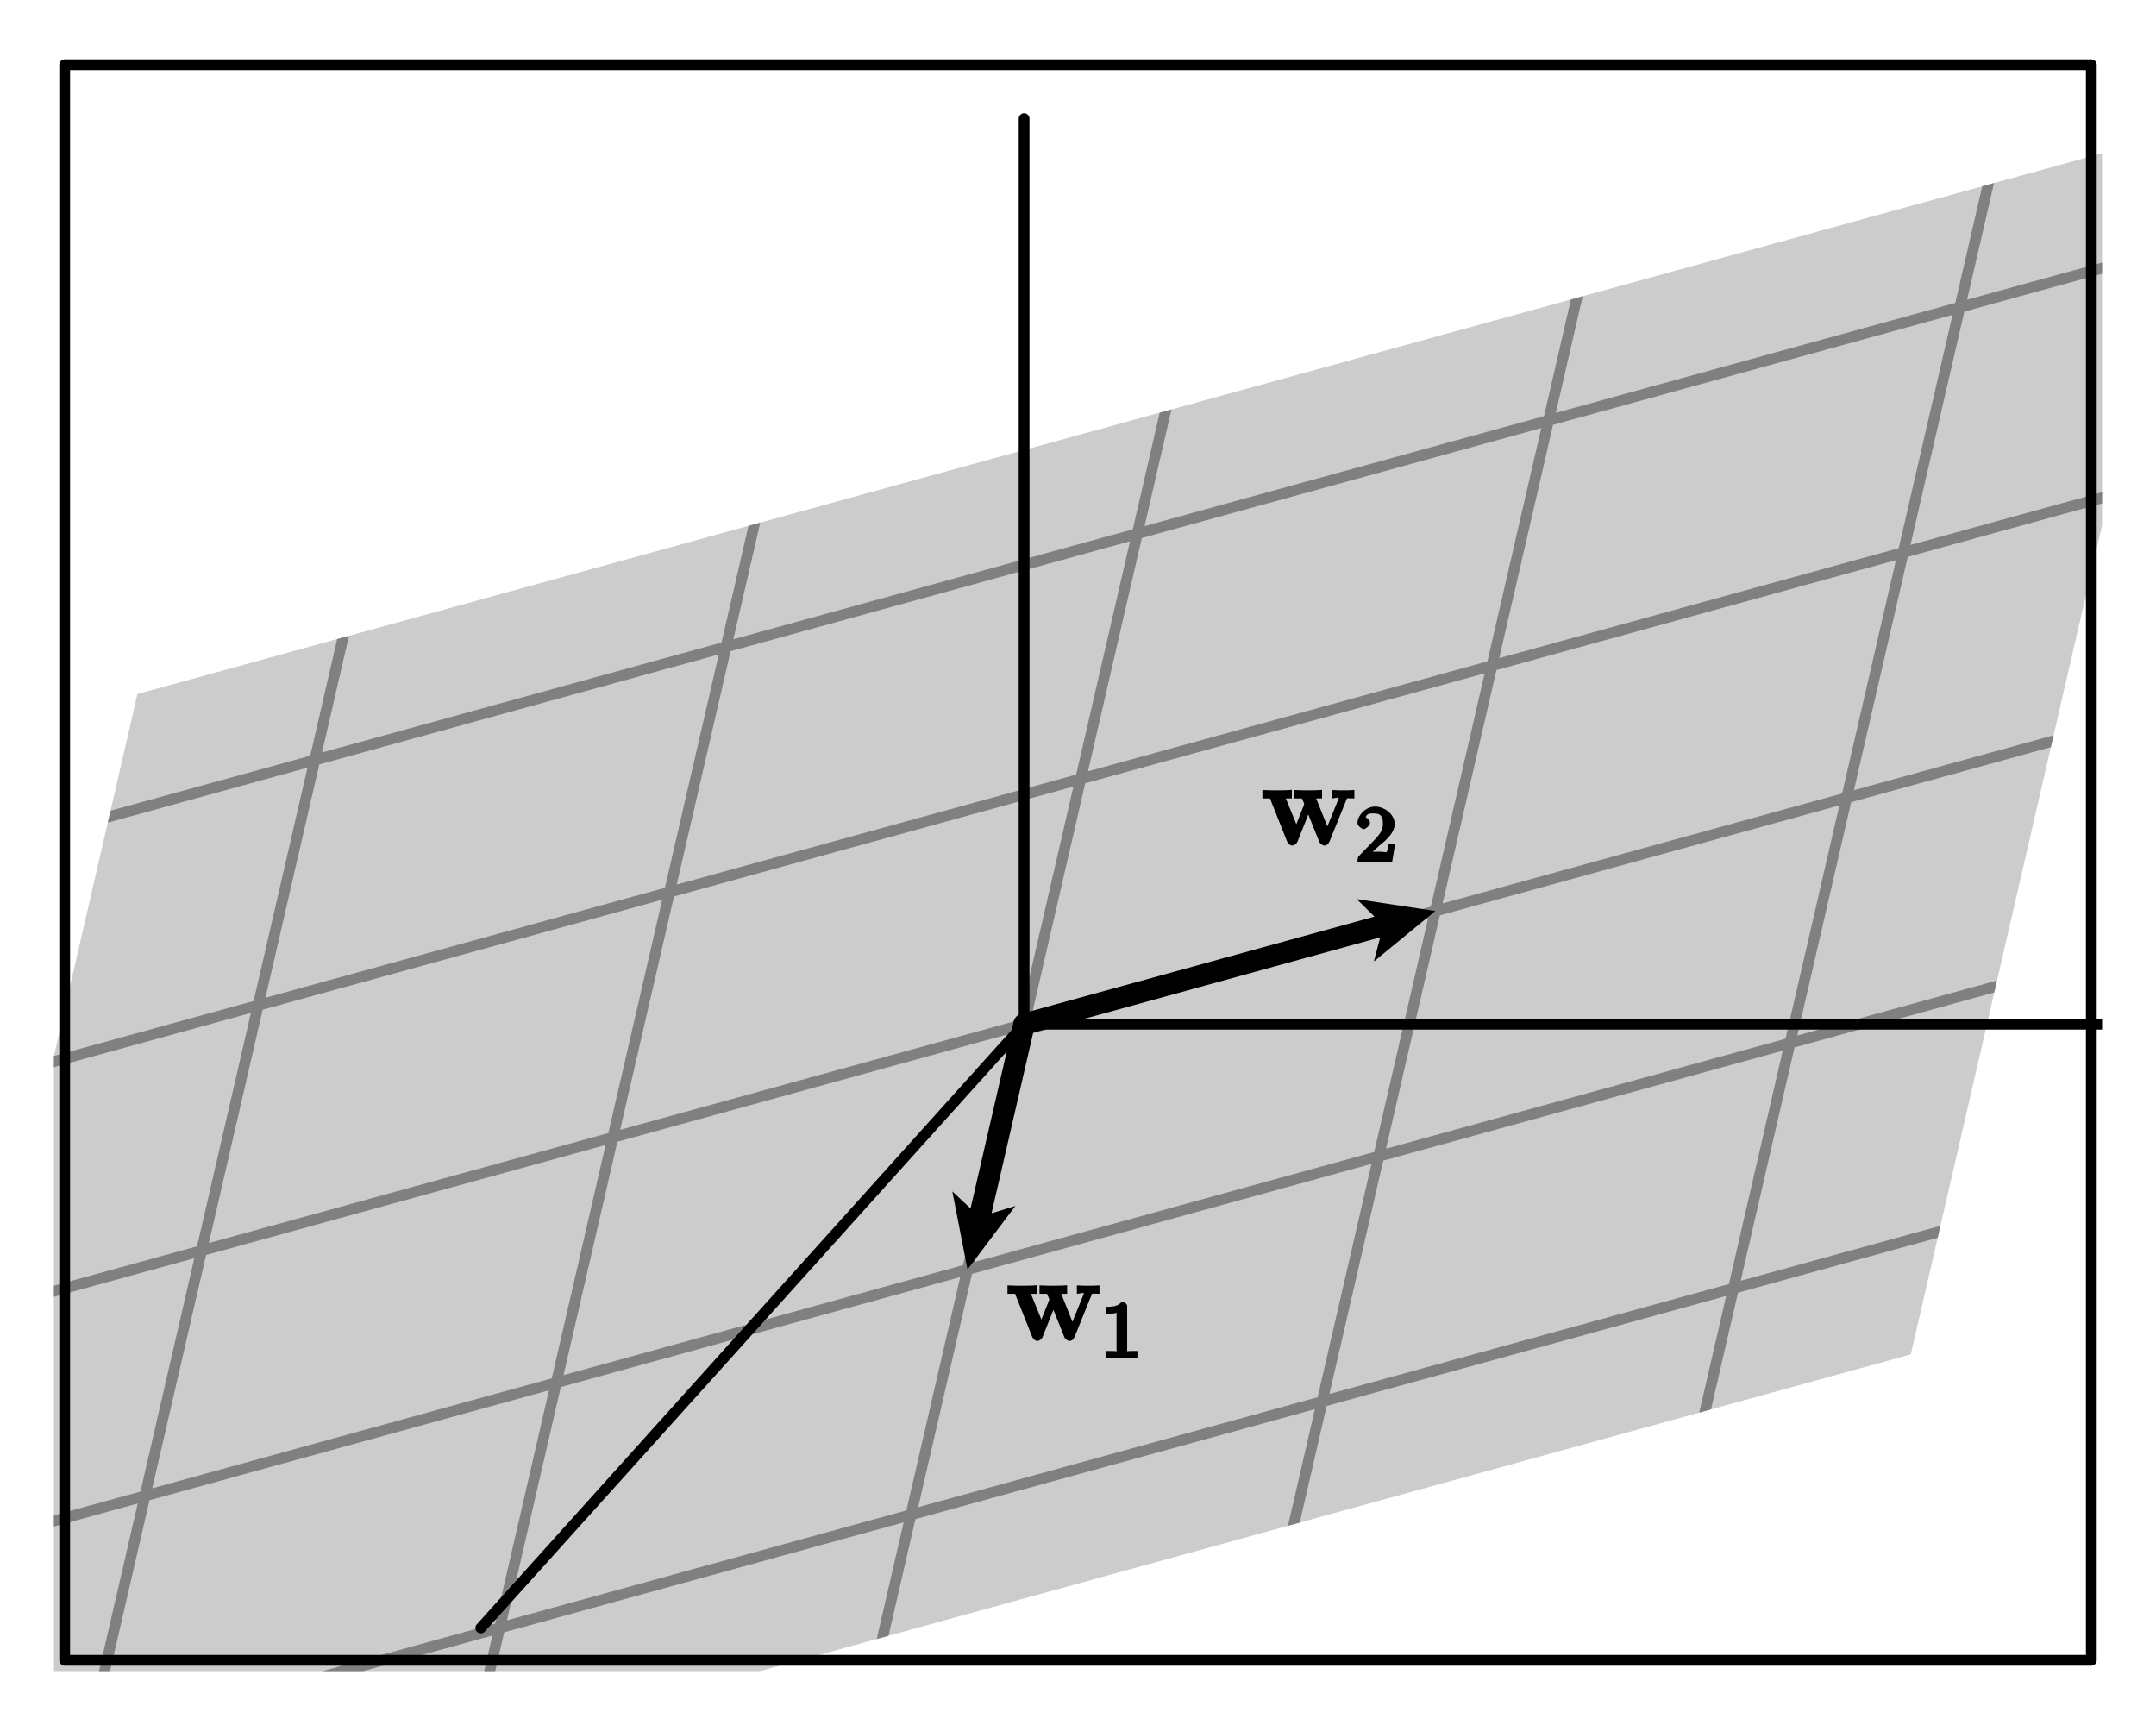
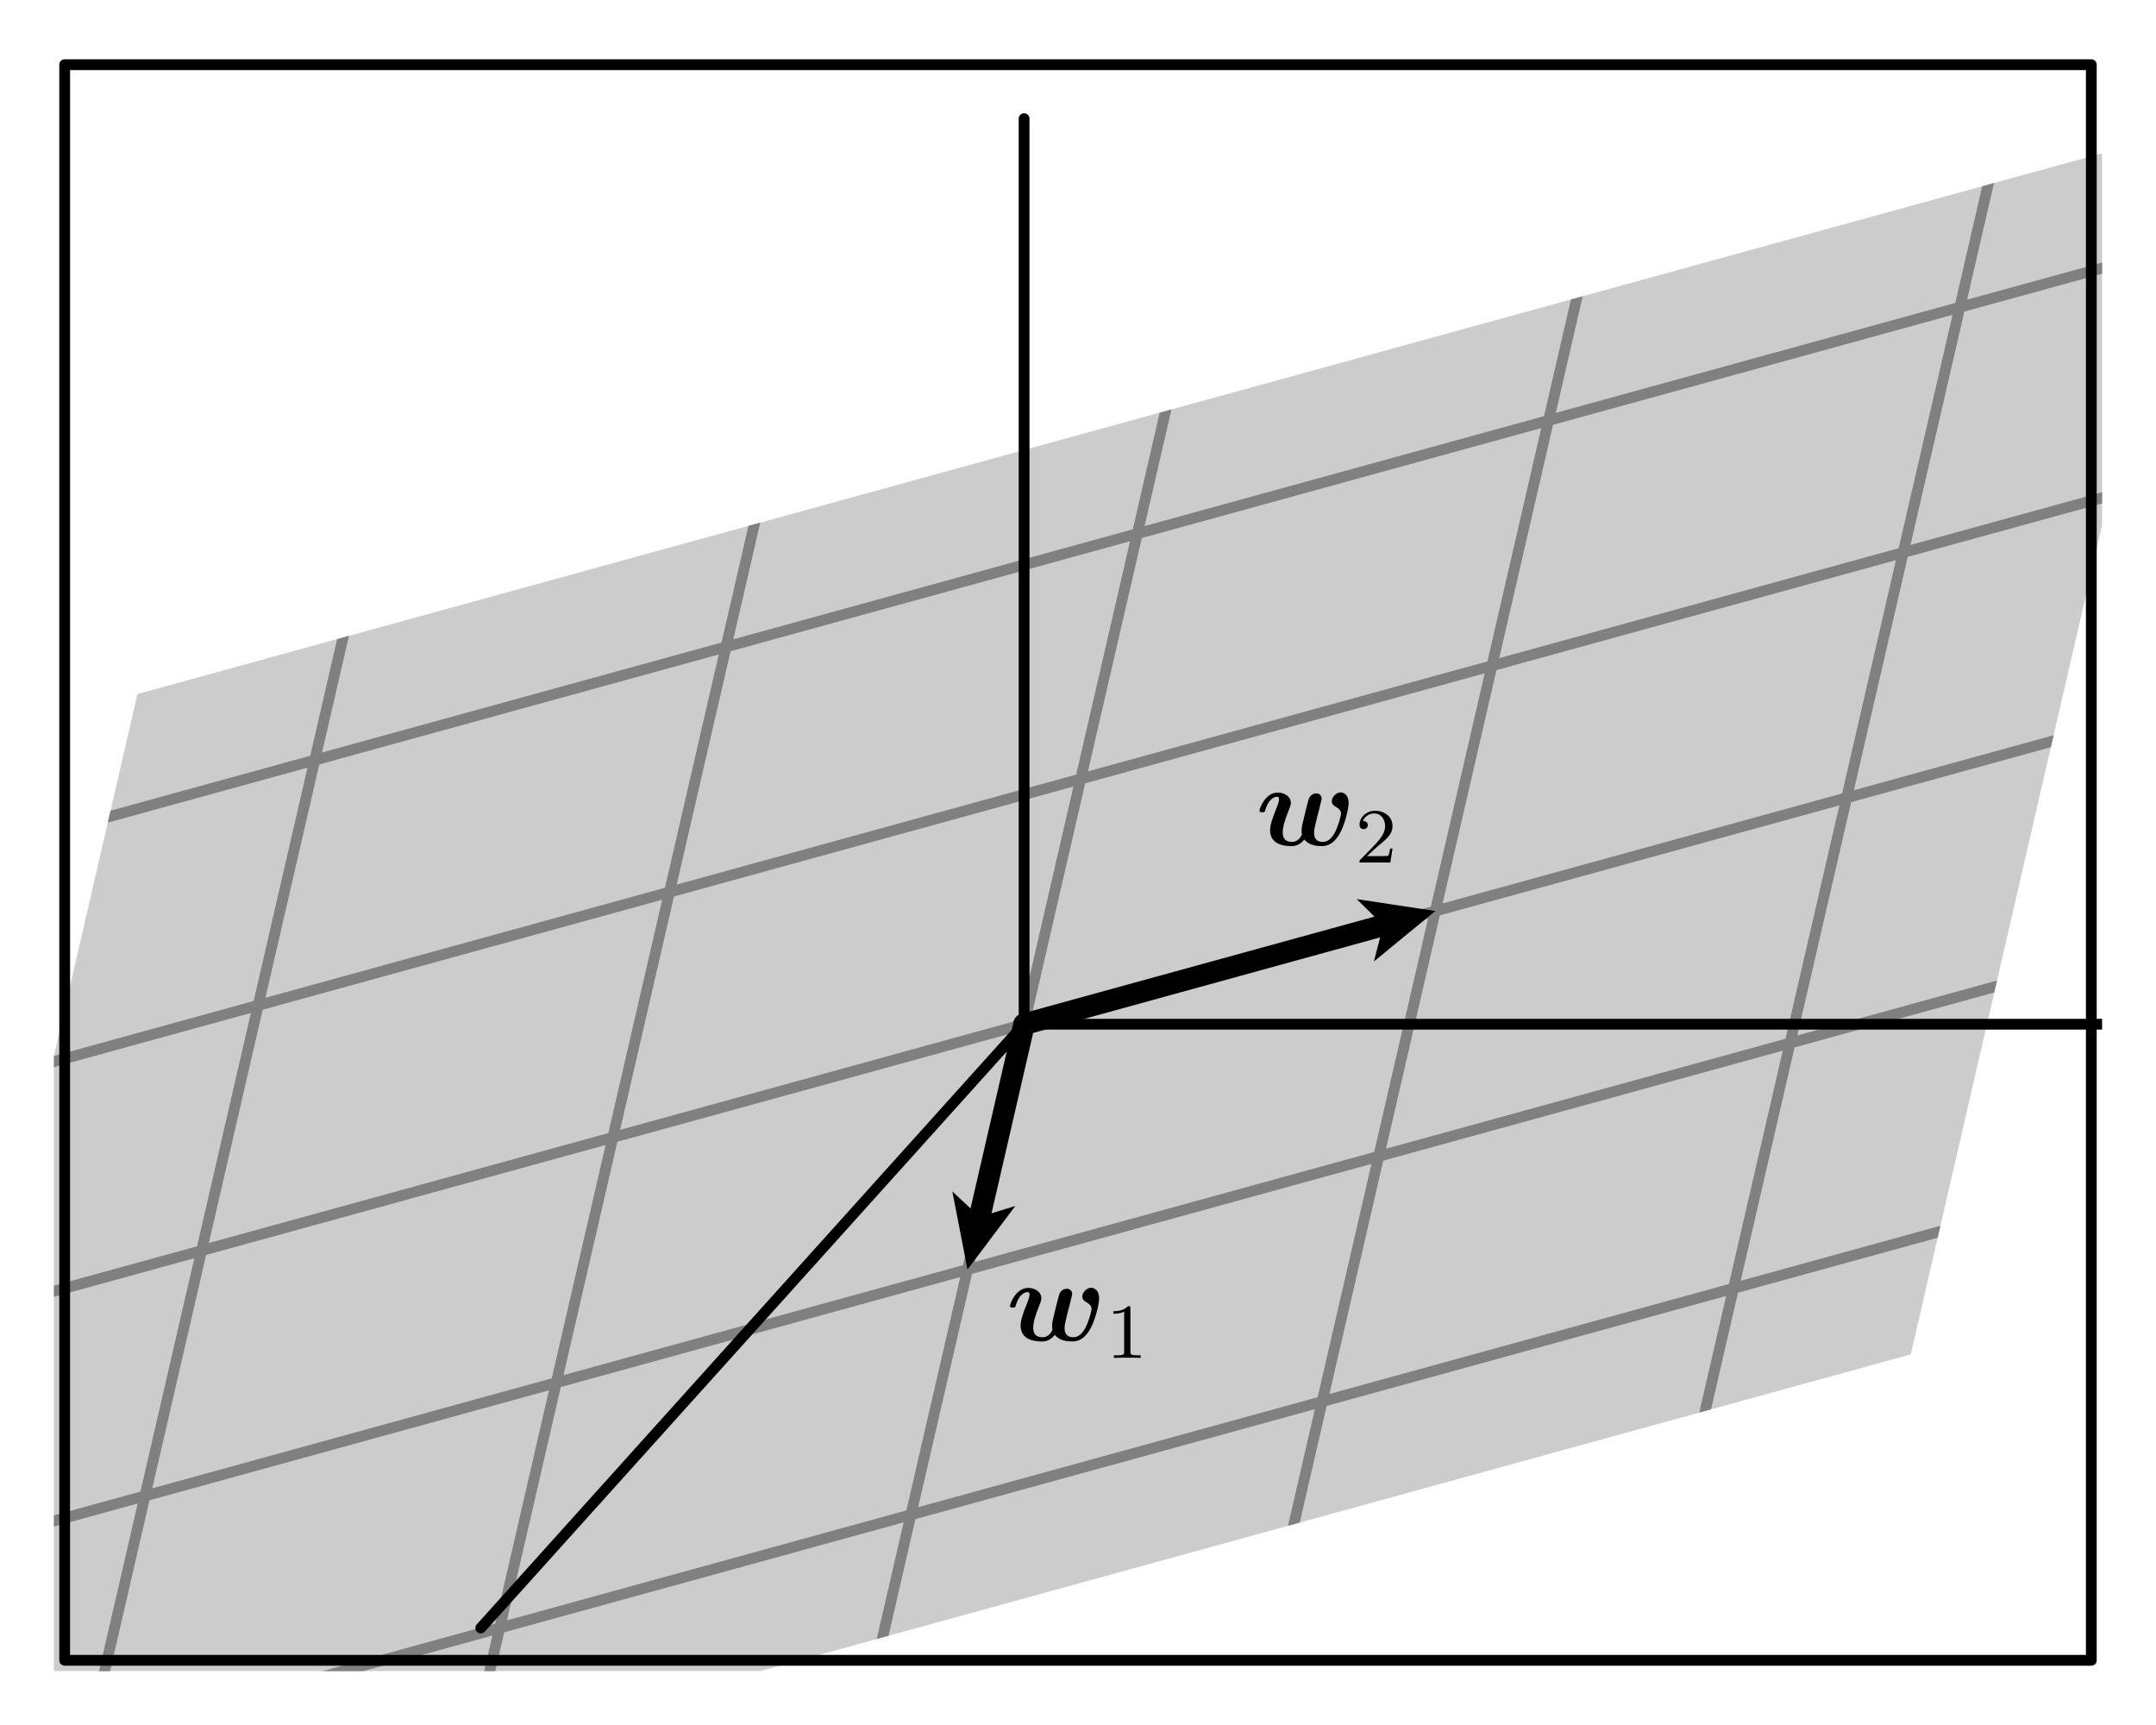
<svg xmlns="http://www.w3.org/2000/svg" xmlns:xlink="http://www.w3.org/1999/xlink" width="200pt" height="160pt" viewBox="0 0 200 160" version="1.1">
  <defs>
    <g>
      <symbol overflow="visible" id="glyph0-0">
        <path style="stroke:none;" d="" />
      </symbol>
      <symbol overflow="visible" id="glyph0-1">
-         <path style="stroke:none;" d="M 7.906 -4.219 C 7.984 -4.406 7.875 -4.328 8.641 -4.328 L 8.641 -5.109 C 8.188 -5.078 8.047 -5.078 7.672 -5.078 C 7.219 -5.078 7.078 -5.078 6.547 -5.109 L 6.547 -4.328 C 6.797 -4.328 7.188 -4.484 7.188 -4.344 C 7.188 -4.328 7.188 -4.312 7.141 -4.203 L 6 -1.406 L 6.266 -1.406 L 5.094 -4.328 L 5.641 -4.328 L 5.641 -5.125 C 5.266 -5.078 4.625 -5.078 4.328 -5.078 C 3.781 -5.078 3.75 -5.078 3.078 -5.109 L 3.078 -4.328 L 3.766 -4.328 C 3.75 -4.391 3.797 -4.25 3.969 -3.891 C 3.922 -3.984 3.984 -3.828 3.984 -3.781 C 3.984 -3.75 3.953 -3.688 3.938 -3.656 L 3.125 -1.609 L 3.391 -1.609 L 2.281 -4.328 L 2.844 -4.328 L 2.844 -5.125 C 2.469 -5.078 1.734 -5.078 1.438 -5.078 C 1.094 -5.078 0.578 -5.078 0.109 -5.109 L 0.109 -4.328 L 0.812 -4.328 L 2.391 -0.359 C 2.469 -0.172 2.656 0.047 2.891 0.047 C 3.016 0.047 3.266 -0.094 3.359 -0.312 L 4.5 -3.172 L 4.234 -3.172 L 5.375 -0.328 C 5.469 -0.094 5.734 0.047 5.859 0.047 C 6.094 0.047 6.266 -0.156 6.344 -0.359 Z M 7.906 -4.219 " />
+         <path style="stroke:none;" d="M 6 -3.828 C 6.047 -4 6.109 -4.266 6.109 -4.312 C 6.109 -4.562 5.938 -4.797 5.609 -4.797 C 5.438 -4.797 5.031 -4.703 4.891 -4.219 C 4.703 -3.547 4.516 -2.75 4.344 -2.016 C 4.25 -1.641 4.25 -1.5 4.25 -1.359 C 4.25 -1.062 4.281 -1.078 4.281 -1.016 C 4.281 -0.953 4 -0.297 3.375 -0.297 C 2.5 -0.297 2.5 -0.953 2.5 -1.188 C 2.5 -1.641 2.625 -2.156 3.062 -3.25 C 3.141 -3.469 3.25 -3.719 3.25 -3.906 C 3.25 -4.531 2.625 -4.875 2.031 -4.875 C 0.891 -4.875 0.344 -3.406 0.344 -3.203 C 0.344 -3.047 0.5 -3.047 0.609 -3.047 C 0.734 -3.047 0.812 -3.047 0.859 -3.188 C 1.203 -4.391 1.797 -4.484 1.969 -4.484 C 2.031 -4.484 2.156 -4.484 2.156 -4.266 C 2.156 -4.016 2.047 -3.75 1.906 -3.406 C 1.484 -2.359 1.328 -1.828 1.328 -1.375 C 1.328 -0.188 2.359 0.094 3.297 0.094 C 3.516 0.094 4 0.094 4.5 -0.516 C 4.797 -0.156 5.281 0.094 6.125 0.094 C 6.766 0.094 7.344 -0.234 7.844 -1.172 C 8.266 -1.984 8.609 -3.344 8.609 -3.906 C 8.609 -4.891 7.875 -4.891 7.875 -4.891 C 7.453 -4.891 7.047 -4.453 7.047 -4.078 C 7.047 -3.766 7.281 -3.641 7.375 -3.578 C 7.797 -3.344 7.906 -3.141 7.906 -2.906 C 7.906 -2.75 7.641 -1.719 7.312 -1.125 C 7 -0.578 6.656 -0.297 6.203 -0.297 C 5.422 -0.297 5.406 -0.938 5.406 -1.156 C 5.406 -1.438 5.453 -1.594 5.578 -2.141 C 5.656 -2.453 5.781 -2.984 5.859 -3.234 Z M 6 -3.828 " />
      </symbol>
      <symbol overflow="visible" id="glyph1-0">
        <path style="stroke:none;" d="" />
      </symbol>
      <symbol overflow="visible" id="glyph1-1">
-         <path style="stroke:none;" d="M 2.469 -4.797 C 2.469 -4.984 2.25 -5.188 1.969 -5.188 C 1.609 -4.844 1.375 -4.734 0.484 -4.734 L 0.484 -4.094 C 0.891 -4.094 1.281 -4.094 1.484 -4.188 L 1.484 -0.797 C 1.484 -0.531 1.672 -0.641 0.984 -0.641 L 0.531 -0.641 L 0.531 0.016 C 1.031 -0.016 1.656 -0.016 1.969 -0.016 C 2.297 -0.016 2.922 -0.016 3.422 0.016 L 3.422 -0.641 L 2.969 -0.641 C 2.281 -0.641 2.469 -0.531 2.469 -0.797 Z M 2.469 -4.797 " />
+         <path style="stroke:none;" d="M 2.266 -4.594 C 2.266 -4.781 2.25 -4.797 2.047 -4.797 C 1.75 -4.5 1.375 -4.328 0.688 -4.328 L 0.688 -4.094 C 0.891 -4.094 1.281 -4.094 1.688 -4.281 L 1.688 -0.594 C 1.688 -0.328 1.672 -0.234 0.984 -0.234 L 0.734 -0.234 L 0.734 0 C 1.031 -0.016 1.656 -0.016 1.969 -0.016 C 2.297 -0.016 2.922 -0.016 3.219 0 L 3.219 -0.234 L 2.969 -0.234 C 2.281 -0.234 2.266 -0.328 2.266 -0.594 Z M 2.266 -4.594 " />
      </symbol>
      <symbol overflow="visible" id="glyph1-2">
-         <path style="stroke:none;" d="M 2.172 -1.531 C 2.281 -1.641 2.578 -1.875 2.703 -1.969 C 3.141 -2.391 3.641 -2.922 3.641 -3.578 C 3.641 -4.438 2.719 -5.188 1.812 -5.188 C 0.953 -5.188 0.188 -4.344 0.188 -3.688 C 0.188 -3.344 0.656 -3.094 0.766 -3.094 C 0.922 -3.094 1.344 -3.406 1.344 -3.672 C 1.344 -4.047 0.781 -4.25 0.969 -4.25 C 1.109 -4.578 1.391 -4.547 1.734 -4.547 C 2.406 -4.547 2.547 -4.188 2.547 -3.578 C 2.547 -2.828 2.078 -2.422 1.234 -1.547 L 0.328 -0.609 C 0.234 -0.531 0.188 -0.375 0.188 0 L 3.391 0 L 3.672 -1.688 L 3.047 -1.688 C 2.984 -1.344 2.984 -1.125 2.906 -0.984 C 2.859 -0.922 2.453 -1 2.344 -1 L 1.062 -1 L 1.203 -0.641 Z M 2.172 -1.531 " />
+         <path style="stroke:none;" d="M 2.031 -1.469 C 2.141 -1.578 2.453 -1.812 2.562 -1.922 C 3.016 -2.328 3.438 -2.719 3.438 -3.375 C 3.438 -4.234 2.719 -4.797 1.812 -4.797 C 0.953 -4.797 0.375 -4.141 0.375 -3.5 C 0.375 -3.141 0.656 -3.094 0.766 -3.094 C 0.922 -3.094 1.141 -3.203 1.141 -3.469 C 1.141 -3.844 0.781 -3.844 0.688 -3.844 C 0.906 -4.375 1.391 -4.547 1.734 -4.547 C 2.406 -4.547 2.75 -3.984 2.75 -3.375 C 2.75 -2.625 2.219 -2.078 1.375 -1.203 L 0.469 -0.281 C 0.375 -0.188 0.375 -0.188 0.375 0 L 3.234 0 L 3.438 -1.297 L 3.219 -1.297 C 3.188 -1.141 3.141 -0.781 3.047 -0.641 C 3 -0.594 2.453 -0.594 2.344 -0.594 L 1.062 -0.594 Z M 2.031 -1.469 " />
      </symbol>
    </g>
    <clipPath id="clip1">
      <path d="M 5 11 L 195 11 L 195 155 L 5 155 Z M 5 11 " />
    </clipPath>
    <clipPath id="clip2">
      <path d="M 5 11 L 195 11 L 195 155 L 5 155 Z M 5 11 " />
    </clipPath>
    <clipPath id="clip3">
      <path d="M 12.75 64.375 L -13.5 178.125 L 177.25 125.625 L 203.5 11.875 Z M 12.75 64.375 " />
    </clipPath>
    <clipPath id="clip4">
      <path d="M 44 10 L 195 10 L 195 152 L 44 152 Z M 44 10 " />
    </clipPath>
  </defs>
  <g id="surface1">
    <g clip-path="url(#clip1)" clip-rule="nonzero">
-       <path style=" stroke:none;fill-rule:nonzero;fill:rgb(80.077%,80.077%,80.077%);fill-opacity:1;" d="M 12.75 64.375 L -13.5 178.125 L 177.25 125.625 L 203.5 11.875 " />
+       <path style=" stroke:none;fill-rule:nonzero;fill:rgb(80.077%,80.077%,80.077%);fill-opacity:1;" d="M 12.75 64.375 L -13.5 178.125 L 177.25 125.625 L 203.5 11.875 Z M 12.75 64.375 " />
    </g>
    <g clip-path="url(#clip2)" clip-rule="nonzero">
      <g clip-path="url(#clip3)" clip-rule="nonzero">
        <path style="fill:none;stroke-width:10;stroke-linecap:round;stroke-linejoin:round;stroke:rgb(50%,50%,50%);stroke-opacity:1;stroke-miterlimit:10;" d="M -366.016 1140 L 2686.016 1980 M -418.516 912.5 L 2633.516 1752.5 M -471.016 685 L 2581.016 1525 M -523.516 457.5 L 2528.516 1297.5 M -576.016 230 L 2476.016 1070 M -628.516 2.5 L 2423.516 842.5 M -681.016 -225 L 2371.016 615 M -733.516 -452.5 L 2318.516 387.5 M -786.016 -680 L 2266.016 160 M -366.016 1140 L -786.016 -680 M 15.508 1245 L -404.492 -575 M 396.992 1350 L -23.008 -470 M 778.516 1455 L 358.516 -365 M 1160 1560 L 740 -260 M 1541.484 1665 L 1121.484 -155 M 1923.008 1770 L 1503.008 -50 M 2304.492 1875 L 1884.492 55 M 2686.016 1980 L 2266.016 160 " transform="matrix(0.1,0,0,-0.1,0,160)" />
      </g>
    </g>
    <g clip-path="url(#clip4)" clip-rule="nonzero">
      <path style="fill:none;stroke-width:10;stroke-linecap:round;stroke-linejoin:round;stroke:rgb(0%,0%,0%);stroke-opacity:1;stroke-miterlimit:10;" d="M 950 650 L 2770 650 M 950 650 L 950 1490 M 950 650 L 446.016 90 " transform="matrix(0.1,0,0,-0.1,0,160)" />
    </g>
    <path style=" stroke:none;fill-rule:nonzero;fill:rgb(0%,0%,0%);fill-opacity:1;" d="M 94.027 94.773 L 90.031 112.086 L 88.344 110.512 L 89.75 117.75 L 94.188 111.859 L 91.98 112.535 L 95.973 95.227 C 96.098 94.688 95.762 94.148 95.227 94.027 C 94.688 93.902 94.148 94.238 94.027 94.773 " />
    <path style=" stroke:none;fill-rule:nonzero;fill:rgb(0%,0%,0%);fill-opacity:1;" d="M 95.266 95.965 L 128.031 86.945 L 127.449 89.18 L 133.148 84.5 L 125.855 83.395 L 127.504 85.02 L 94.734 94.035 C 94.203 94.184 93.891 94.734 94.035 95.266 C 94.184 95.797 94.734 96.109 95.266 95.965 " />
    <g style="fill:rgb(0%,0%,0%);fill-opacity:1;">
      <use xlink:href="#glyph0-1" x="93.35" y="124.332" />
    </g>
    <g style="fill:rgb(0%,0%,0%);fill-opacity:1;">
-       <use xlink:href="#glyph1-1" x="102.092" y="125.946" />
+       <use xlink:href="#glyph1-1" x="102.595" y="125.946" />
    </g>
    <g style="fill:rgb(0%,0%,0%);fill-opacity:1;">
-       <use xlink:href="#glyph0-1" x="116.997" y="78.386" />
+       <use xlink:href="#glyph0-1" x="116.494" y="78.386" />
    </g>
    <g style="fill:rgb(0%,0%,0%);fill-opacity:1;">
      <use xlink:href="#glyph1-2" x="125.739" y="80" />
    </g>
    <path style="fill:none;stroke-width:10;stroke-linecap:round;stroke-linejoin:round;stroke:rgb(0%,0%,0%);stroke-opacity:1;stroke-miterlimit:10;" d="M 60 60 L 1940 60 L 1940 1540 L 60 1540 Z M 60 60 " transform="matrix(0.1,0,0,-0.1,0,160)" />
  </g>
</svg>
